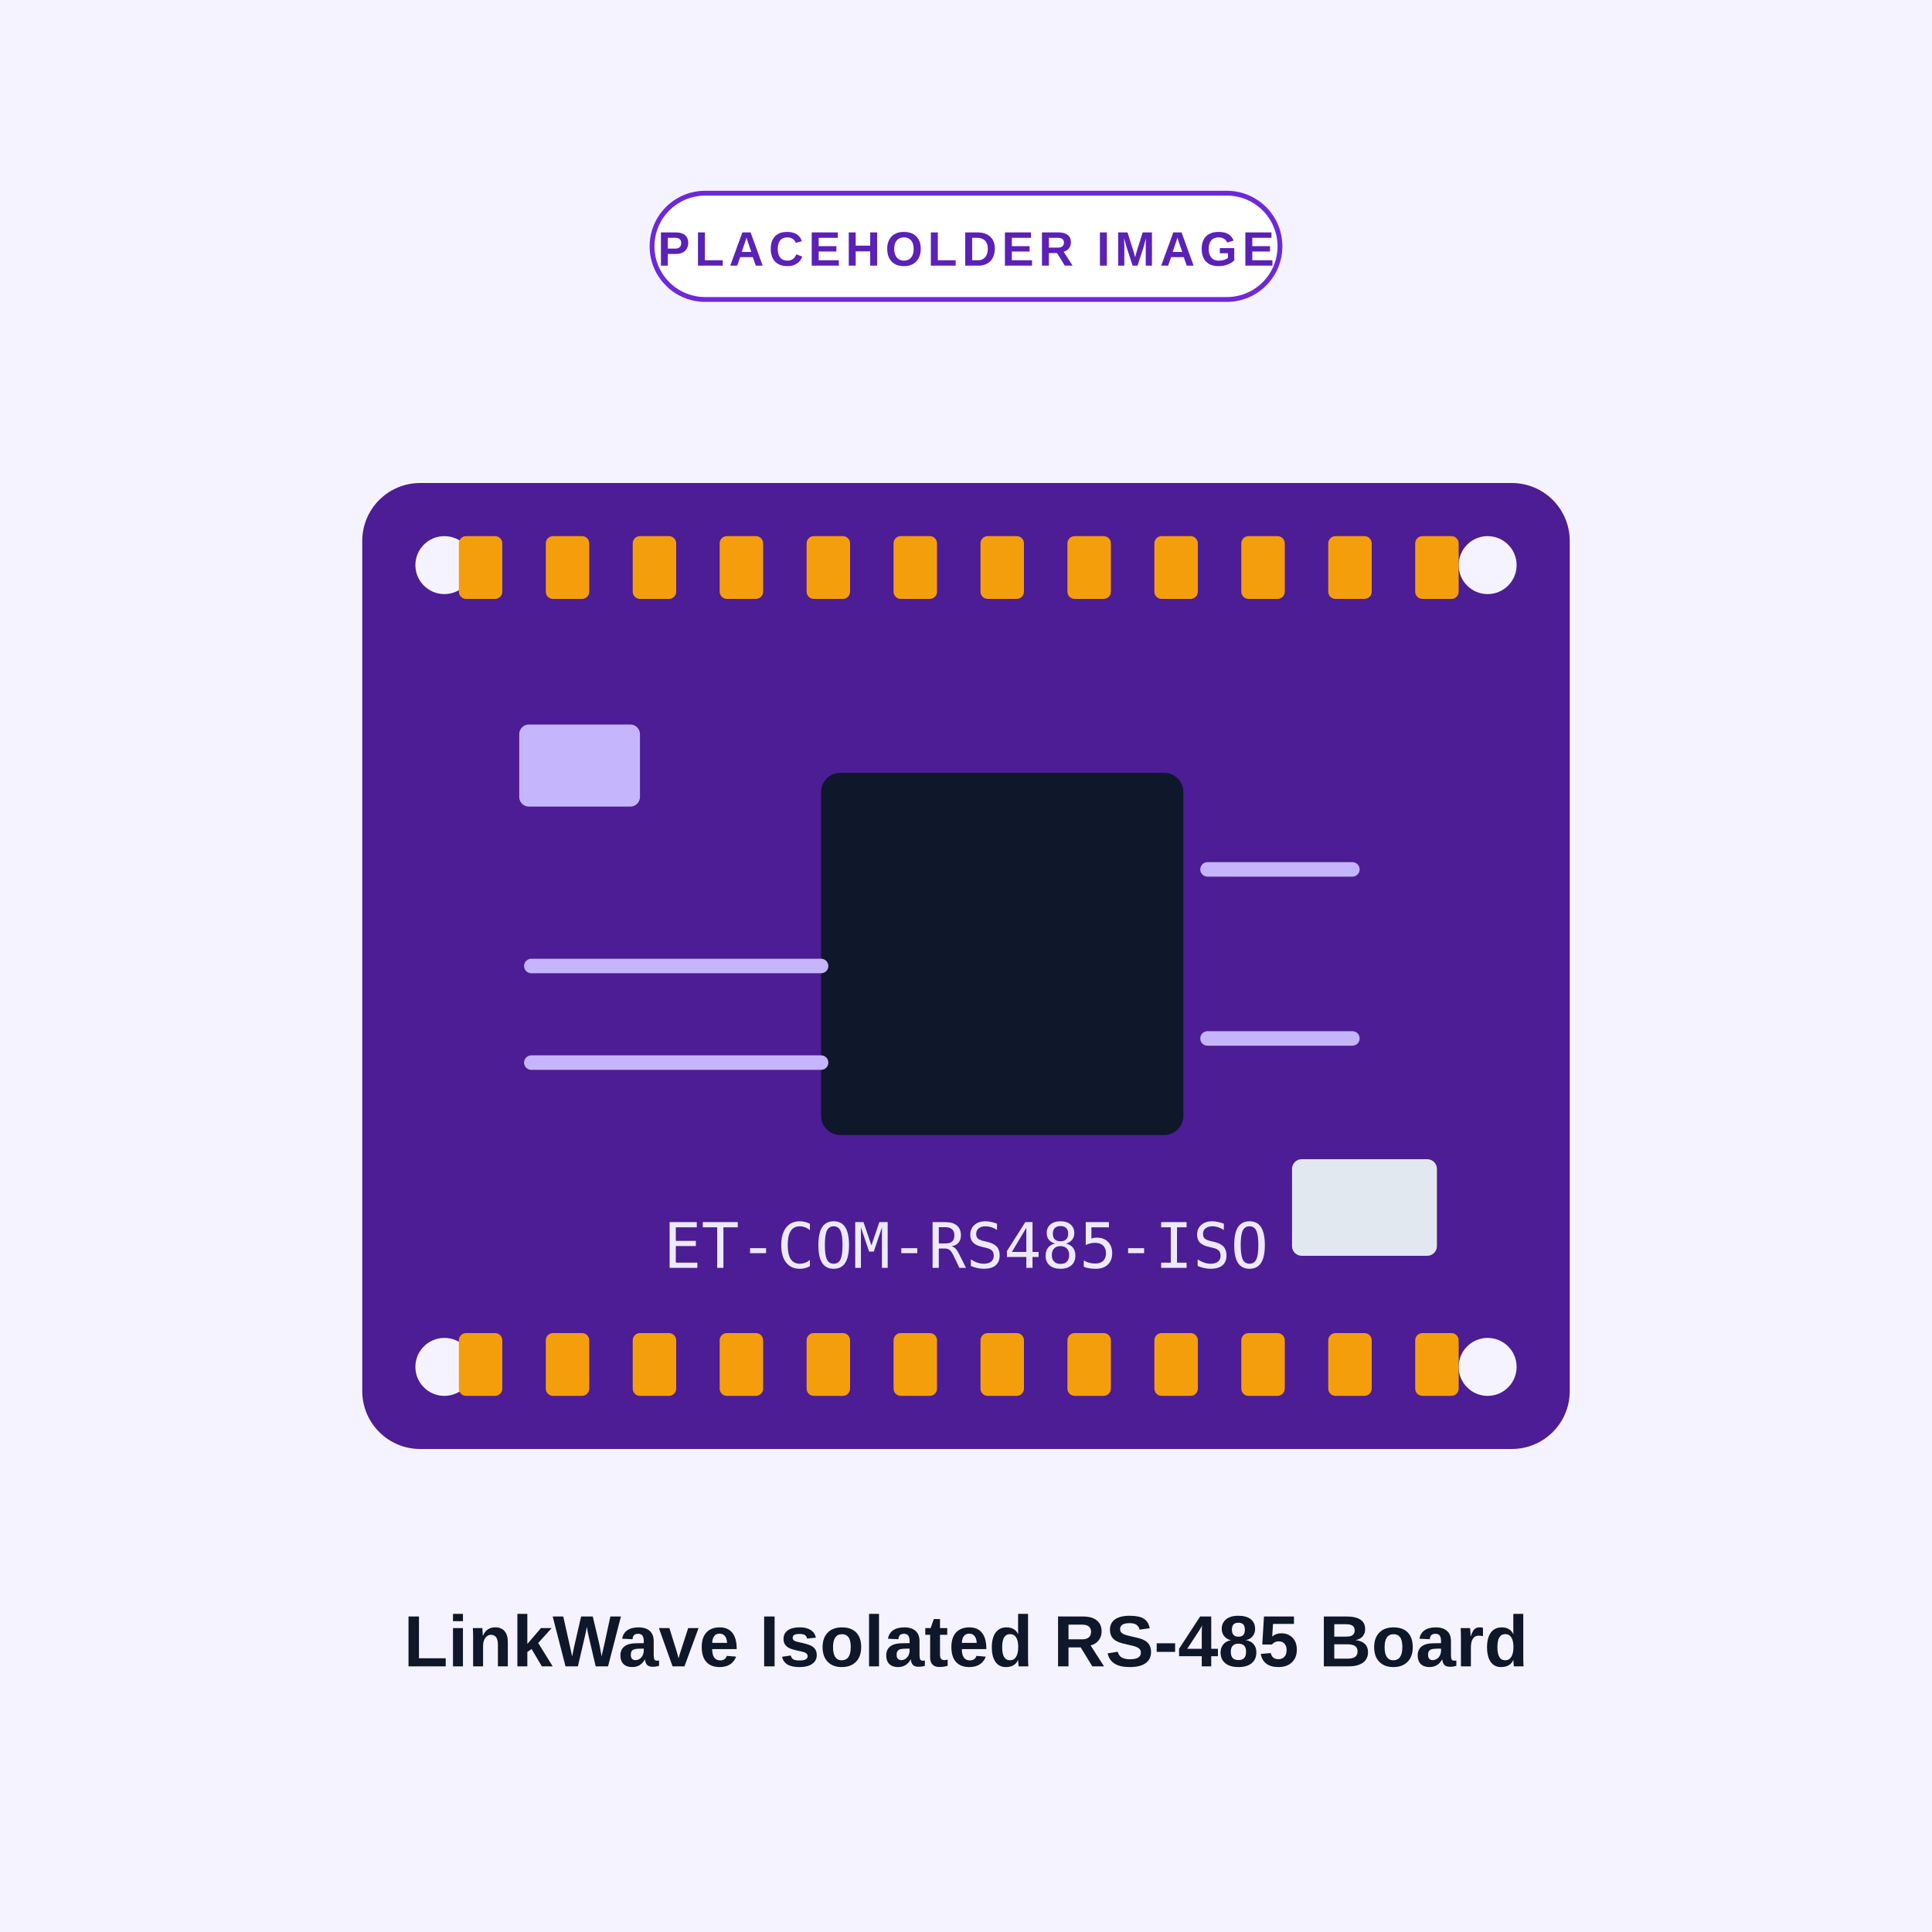
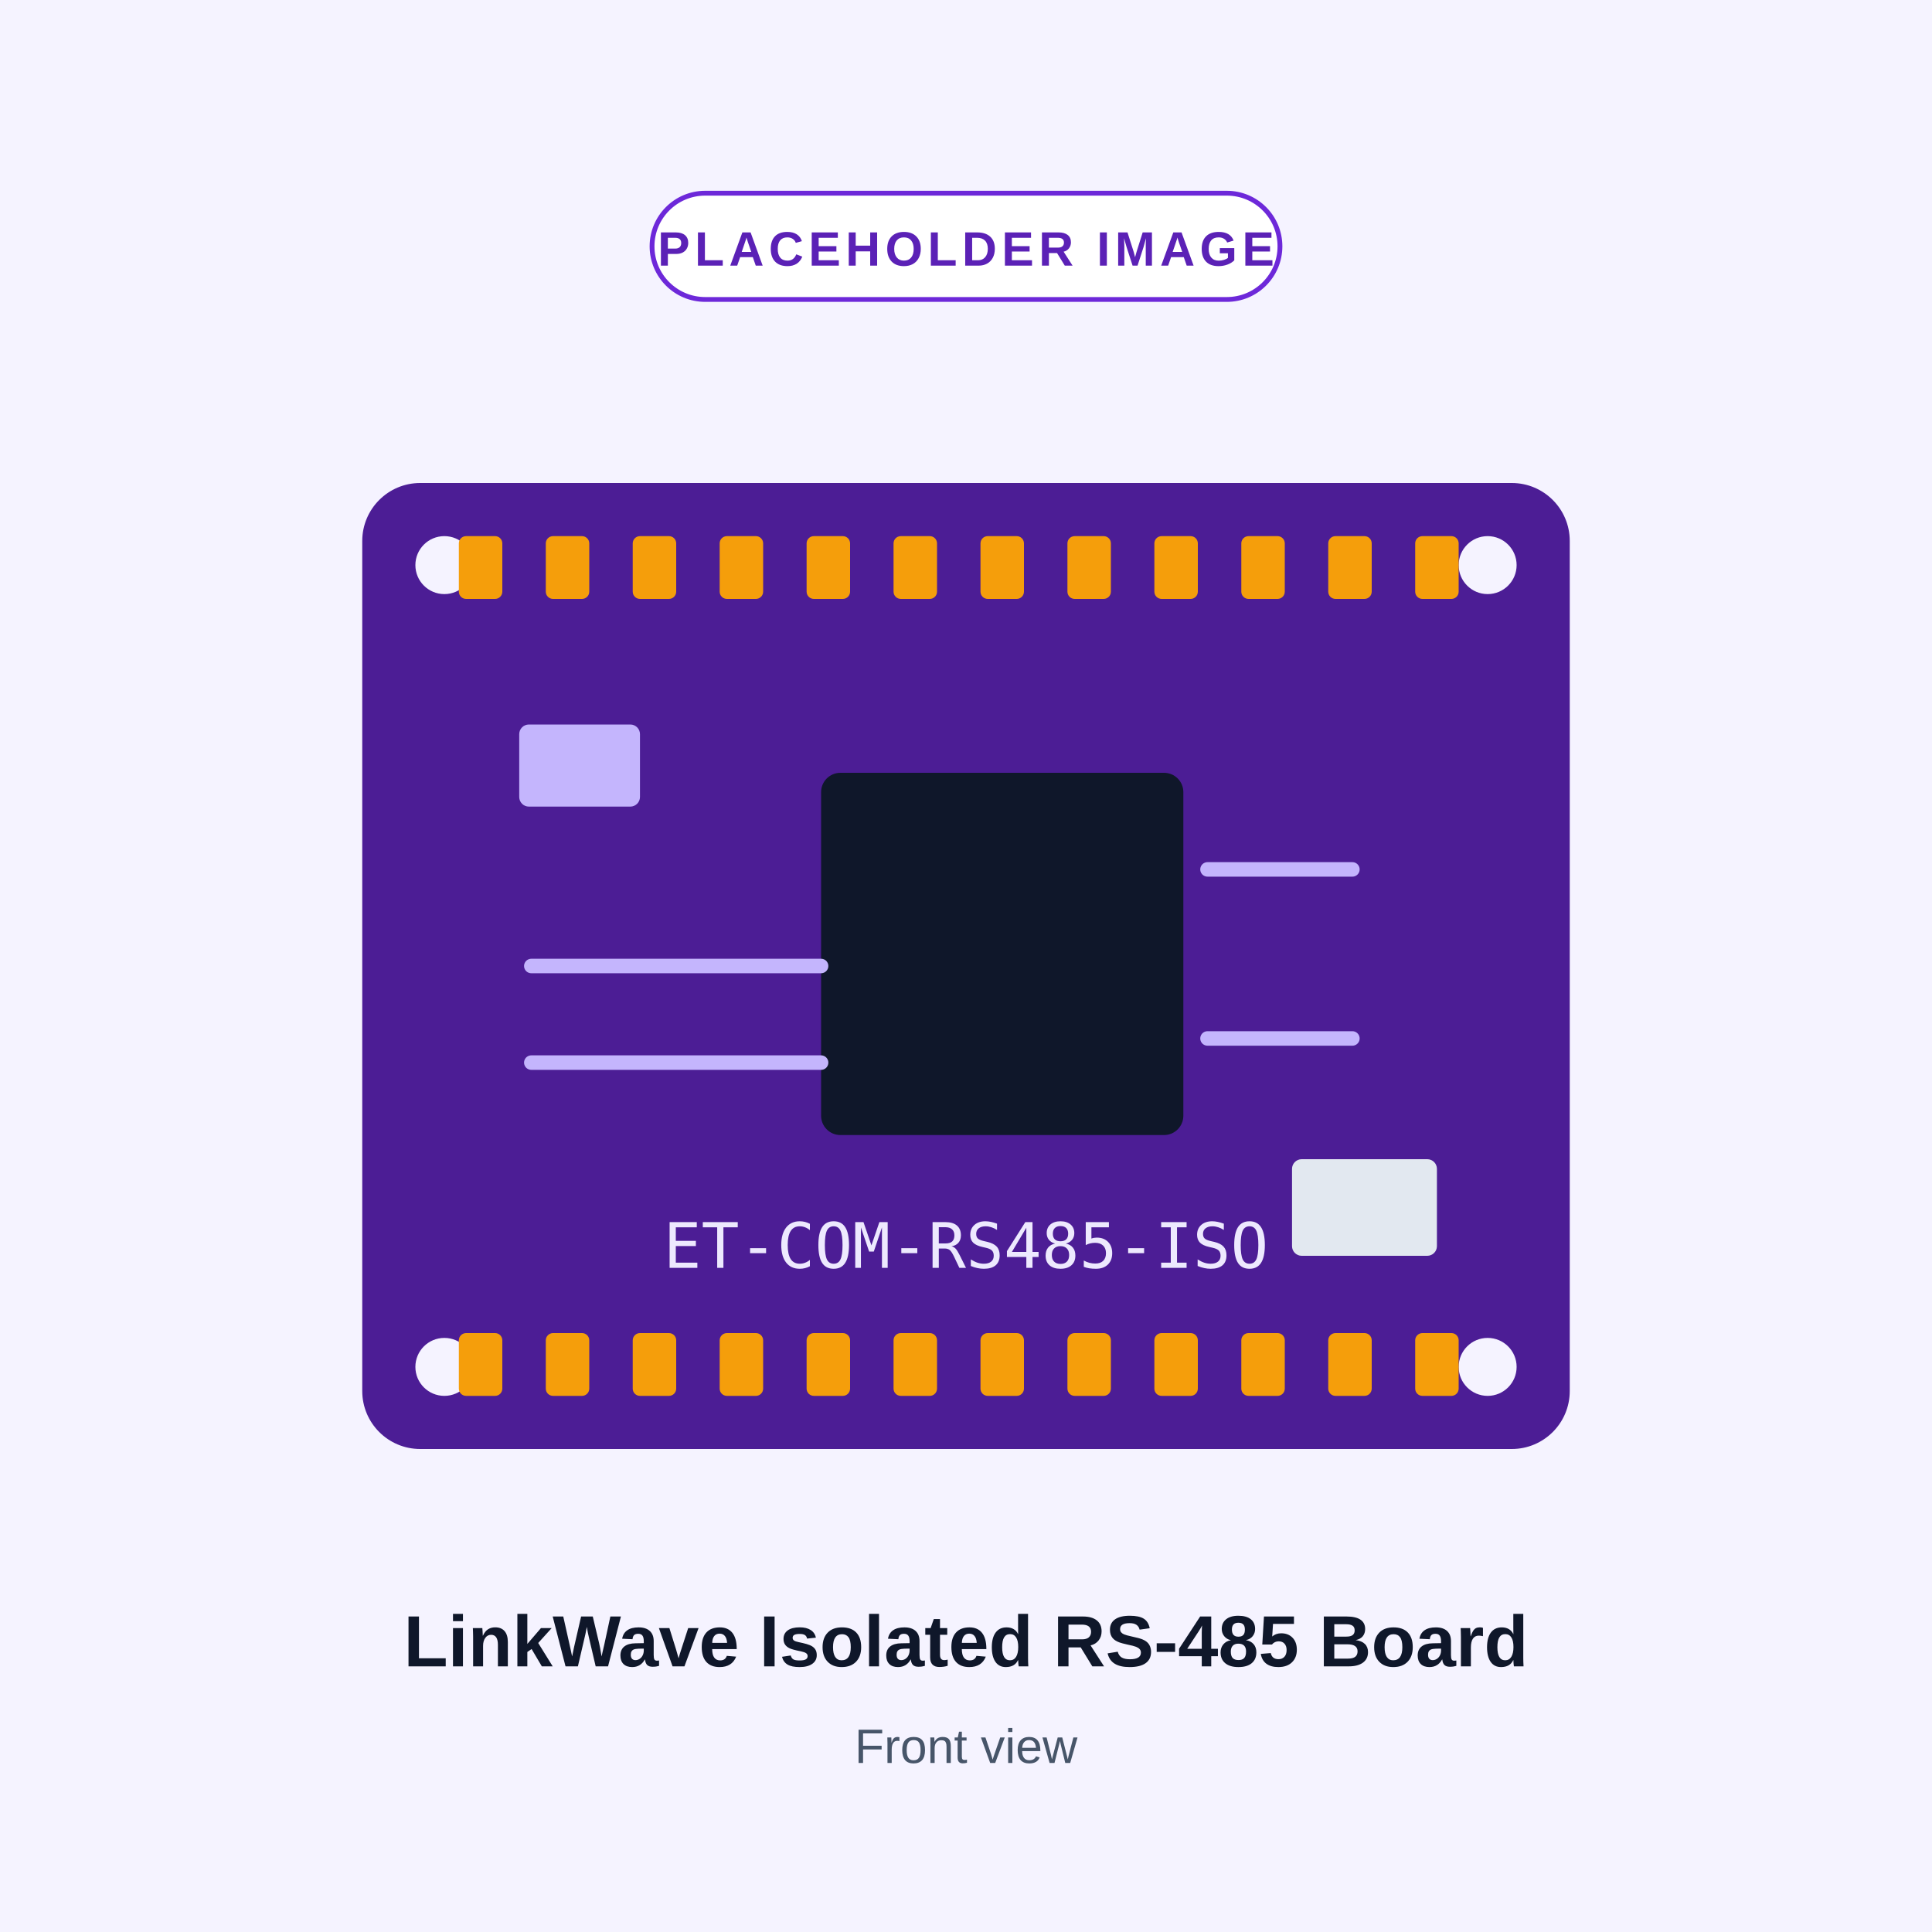
<svg xmlns="http://www.w3.org/2000/svg" viewBox="0 0 800 800" width="800" height="800" role="img" aria-label="Placeholder image for LinkWave Isolated RS-485 Board">
  <rect width="800" height="800" fill="#F5F3FF" />
-   <rect x="150" y="200" width="500" height="400" rx="24" fill="#4C1D95" />
-   <circle cx="184" cy="234" r="12" fill="#F5F3FF" />
-   <circle cx="616" cy="234" r="12" fill="#F5F3FF" />
-   <circle cx="184" cy="566" r="12" fill="#F5F3FF" />
-   <circle cx="616" cy="566" r="12" fill="#F5F3FF" />
-   <rect x="190" y="222" width="18" height="26" rx="3" fill="#F59E0B" />
-   <rect x="190" y="552" width="18" height="26" rx="3" fill="#F59E0B" />
-   <rect x="226" y="222" width="18" height="26" rx="3" fill="#F59E0B" />
-   <rect x="226" y="552" width="18" height="26" rx="3" fill="#F59E0B" />
-   <rect x="262" y="222" width="18" height="26" rx="3" fill="#F59E0B" />
-   <rect x="262" y="552" width="18" height="26" rx="3" fill="#F59E0B" />
-   <rect x="298" y="222" width="18" height="26" rx="3" fill="#F59E0B" />
-   <rect x="298" y="552" width="18" height="26" rx="3" fill="#F59E0B" />
-   <rect x="334" y="222" width="18" height="26" rx="3" fill="#F59E0B" />
-   <rect x="334" y="552" width="18" height="26" rx="3" fill="#F59E0B" />
-   <rect x="370" y="222" width="18" height="26" rx="3" fill="#F59E0B" />
-   <rect x="370" y="552" width="18" height="26" rx="3" fill="#F59E0B" />
-   <rect x="406" y="222" width="18" height="26" rx="3" fill="#F59E0B" />
-   <rect x="406" y="552" width="18" height="26" rx="3" fill="#F59E0B" />
-   <rect x="442" y="222" width="18" height="26" rx="3" fill="#F59E0B" />
-   <rect x="442" y="552" width="18" height="26" rx="3" fill="#F59E0B" />
-   <rect x="478" y="222" width="18" height="26" rx="3" fill="#F59E0B" />
-   <rect x="478" y="552" width="18" height="26" rx="3" fill="#F59E0B" />
-   <rect x="514" y="222" width="18" height="26" rx="3" fill="#F59E0B" />
-   <rect x="514" y="552" width="18" height="26" rx="3" fill="#F59E0B" />
-   <rect x="550" y="222" width="18" height="26" rx="3" fill="#F59E0B" />
-   <rect x="550" y="552" width="18" height="26" rx="3" fill="#F59E0B" />
-   <rect x="586" y="222" width="18" height="26" rx="3" fill="#F59E0B" />
-   <rect x="586" y="552" width="18" height="26" rx="3" fill="#F59E0B" />
-   <rect x="340" y="320" width="150" height="150" rx="8" fill="#0F172A" />
-   <path d="M220 400 H340 M220 440 H340 M560 360 H500 M560 430 H500" stroke="#C4B5FD" stroke-width="6" fill="none" stroke-linecap="round" />
-   <rect x="215" y="300" width="50" height="34" rx="4" fill="#C4B5FD" />
-   <rect x="535" y="480" width="60" height="40" rx="4" fill="#E2E8F0" />
-   <text x="400" y="525" text-anchor="middle" font-family="Consolas, Menlo, monospace" font-size="26" fill="#EDE9FE">ET-COM-RS485-ISO</text>
+   <g transform="rotate(0 400 400)">
+     <rect x="150" y="200" width="500" height="400" rx="24" fill="#4C1D95" />
+     <circle cx="184" cy="234" r="12" fill="#F5F3FF" />
+     <circle cx="616" cy="234" r="12" fill="#F5F3FF" />
+     <circle cx="184" cy="566" r="12" fill="#F5F3FF" />
+     <circle cx="616" cy="566" r="12" fill="#F5F3FF" />
+     <rect x="190" y="222" width="18" height="26" rx="3" fill="#F59E0B" />
+     <rect x="190" y="552" width="18" height="26" rx="3" fill="#F59E0B" />
+     <rect x="226" y="222" width="18" height="26" rx="3" fill="#F59E0B" />
+     <rect x="226" y="552" width="18" height="26" rx="3" fill="#F59E0B" />
+     <rect x="262" y="222" width="18" height="26" rx="3" fill="#F59E0B" />
+     <rect x="262" y="552" width="18" height="26" rx="3" fill="#F59E0B" />
+     <rect x="298" y="222" width="18" height="26" rx="3" fill="#F59E0B" />
+     <rect x="298" y="552" width="18" height="26" rx="3" fill="#F59E0B" />
+     <rect x="334" y="222" width="18" height="26" rx="3" fill="#F59E0B" />
+     <rect x="334" y="552" width="18" height="26" rx="3" fill="#F59E0B" />
+     <rect x="370" y="222" width="18" height="26" rx="3" fill="#F59E0B" />
+     <rect x="370" y="552" width="18" height="26" rx="3" fill="#F59E0B" />
+     <rect x="406" y="222" width="18" height="26" rx="3" fill="#F59E0B" />
+     <rect x="406" y="552" width="18" height="26" rx="3" fill="#F59E0B" />
+     <rect x="442" y="222" width="18" height="26" rx="3" fill="#F59E0B" />
+     <rect x="442" y="552" width="18" height="26" rx="3" fill="#F59E0B" />
+     <rect x="478" y="222" width="18" height="26" rx="3" fill="#F59E0B" />
+     <rect x="478" y="552" width="18" height="26" rx="3" fill="#F59E0B" />
+     <rect x="514" y="222" width="18" height="26" rx="3" fill="#F59E0B" />
+     <rect x="514" y="552" width="18" height="26" rx="3" fill="#F59E0B" />
+     <rect x="550" y="222" width="18" height="26" rx="3" fill="#F59E0B" />
+     <rect x="550" y="552" width="18" height="26" rx="3" fill="#F59E0B" />
+     <rect x="586" y="222" width="18" height="26" rx="3" fill="#F59E0B" />
+     <rect x="586" y="552" width="18" height="26" rx="3" fill="#F59E0B" />
+     <rect x="340" y="320" width="150" height="150" rx="8" fill="#0F172A" />
+     <path d="M220 400 H340 M220 440 H340 M560 360 H500 M560 430 H500" stroke="#C4B5FD" stroke-width="6" fill="none" stroke-linecap="round" />
+     <rect x="215" y="300" width="50" height="34" rx="4" fill="#C4B5FD" />
+     <rect x="535" y="480" width="60" height="40" rx="4" fill="#E2E8F0" />
+     <text x="400" y="525" text-anchor="middle" font-family="Consolas, Menlo, monospace" font-size="26" fill="#EDE9FE">ET-COM-RS485-ISO</text>
+   </g>
+   <text x="400" y="730" text-anchor="middle" font-family="Arial, Helvetica, sans-serif" font-size="20" fill="#475569">Front view</text>
  <text x="400" y="690" text-anchor="middle" font-family="Arial, Helvetica, sans-serif" font-size="30" font-weight="700" fill="#0F172A">LinkWave Isolated RS-485 Board</text>
  <rect x="270" y="80" width="260" height="44" rx="22" fill="#FFFFFF" stroke="#6D28D9" stroke-width="2" />
  <text x="400" y="110" text-anchor="middle" font-family="Arial, Helvetica, sans-serif" font-size="20" font-weight="700" letter-spacing="2" fill="#5B21B6">PLACEHOLDER IMAGE</text>
</svg>
